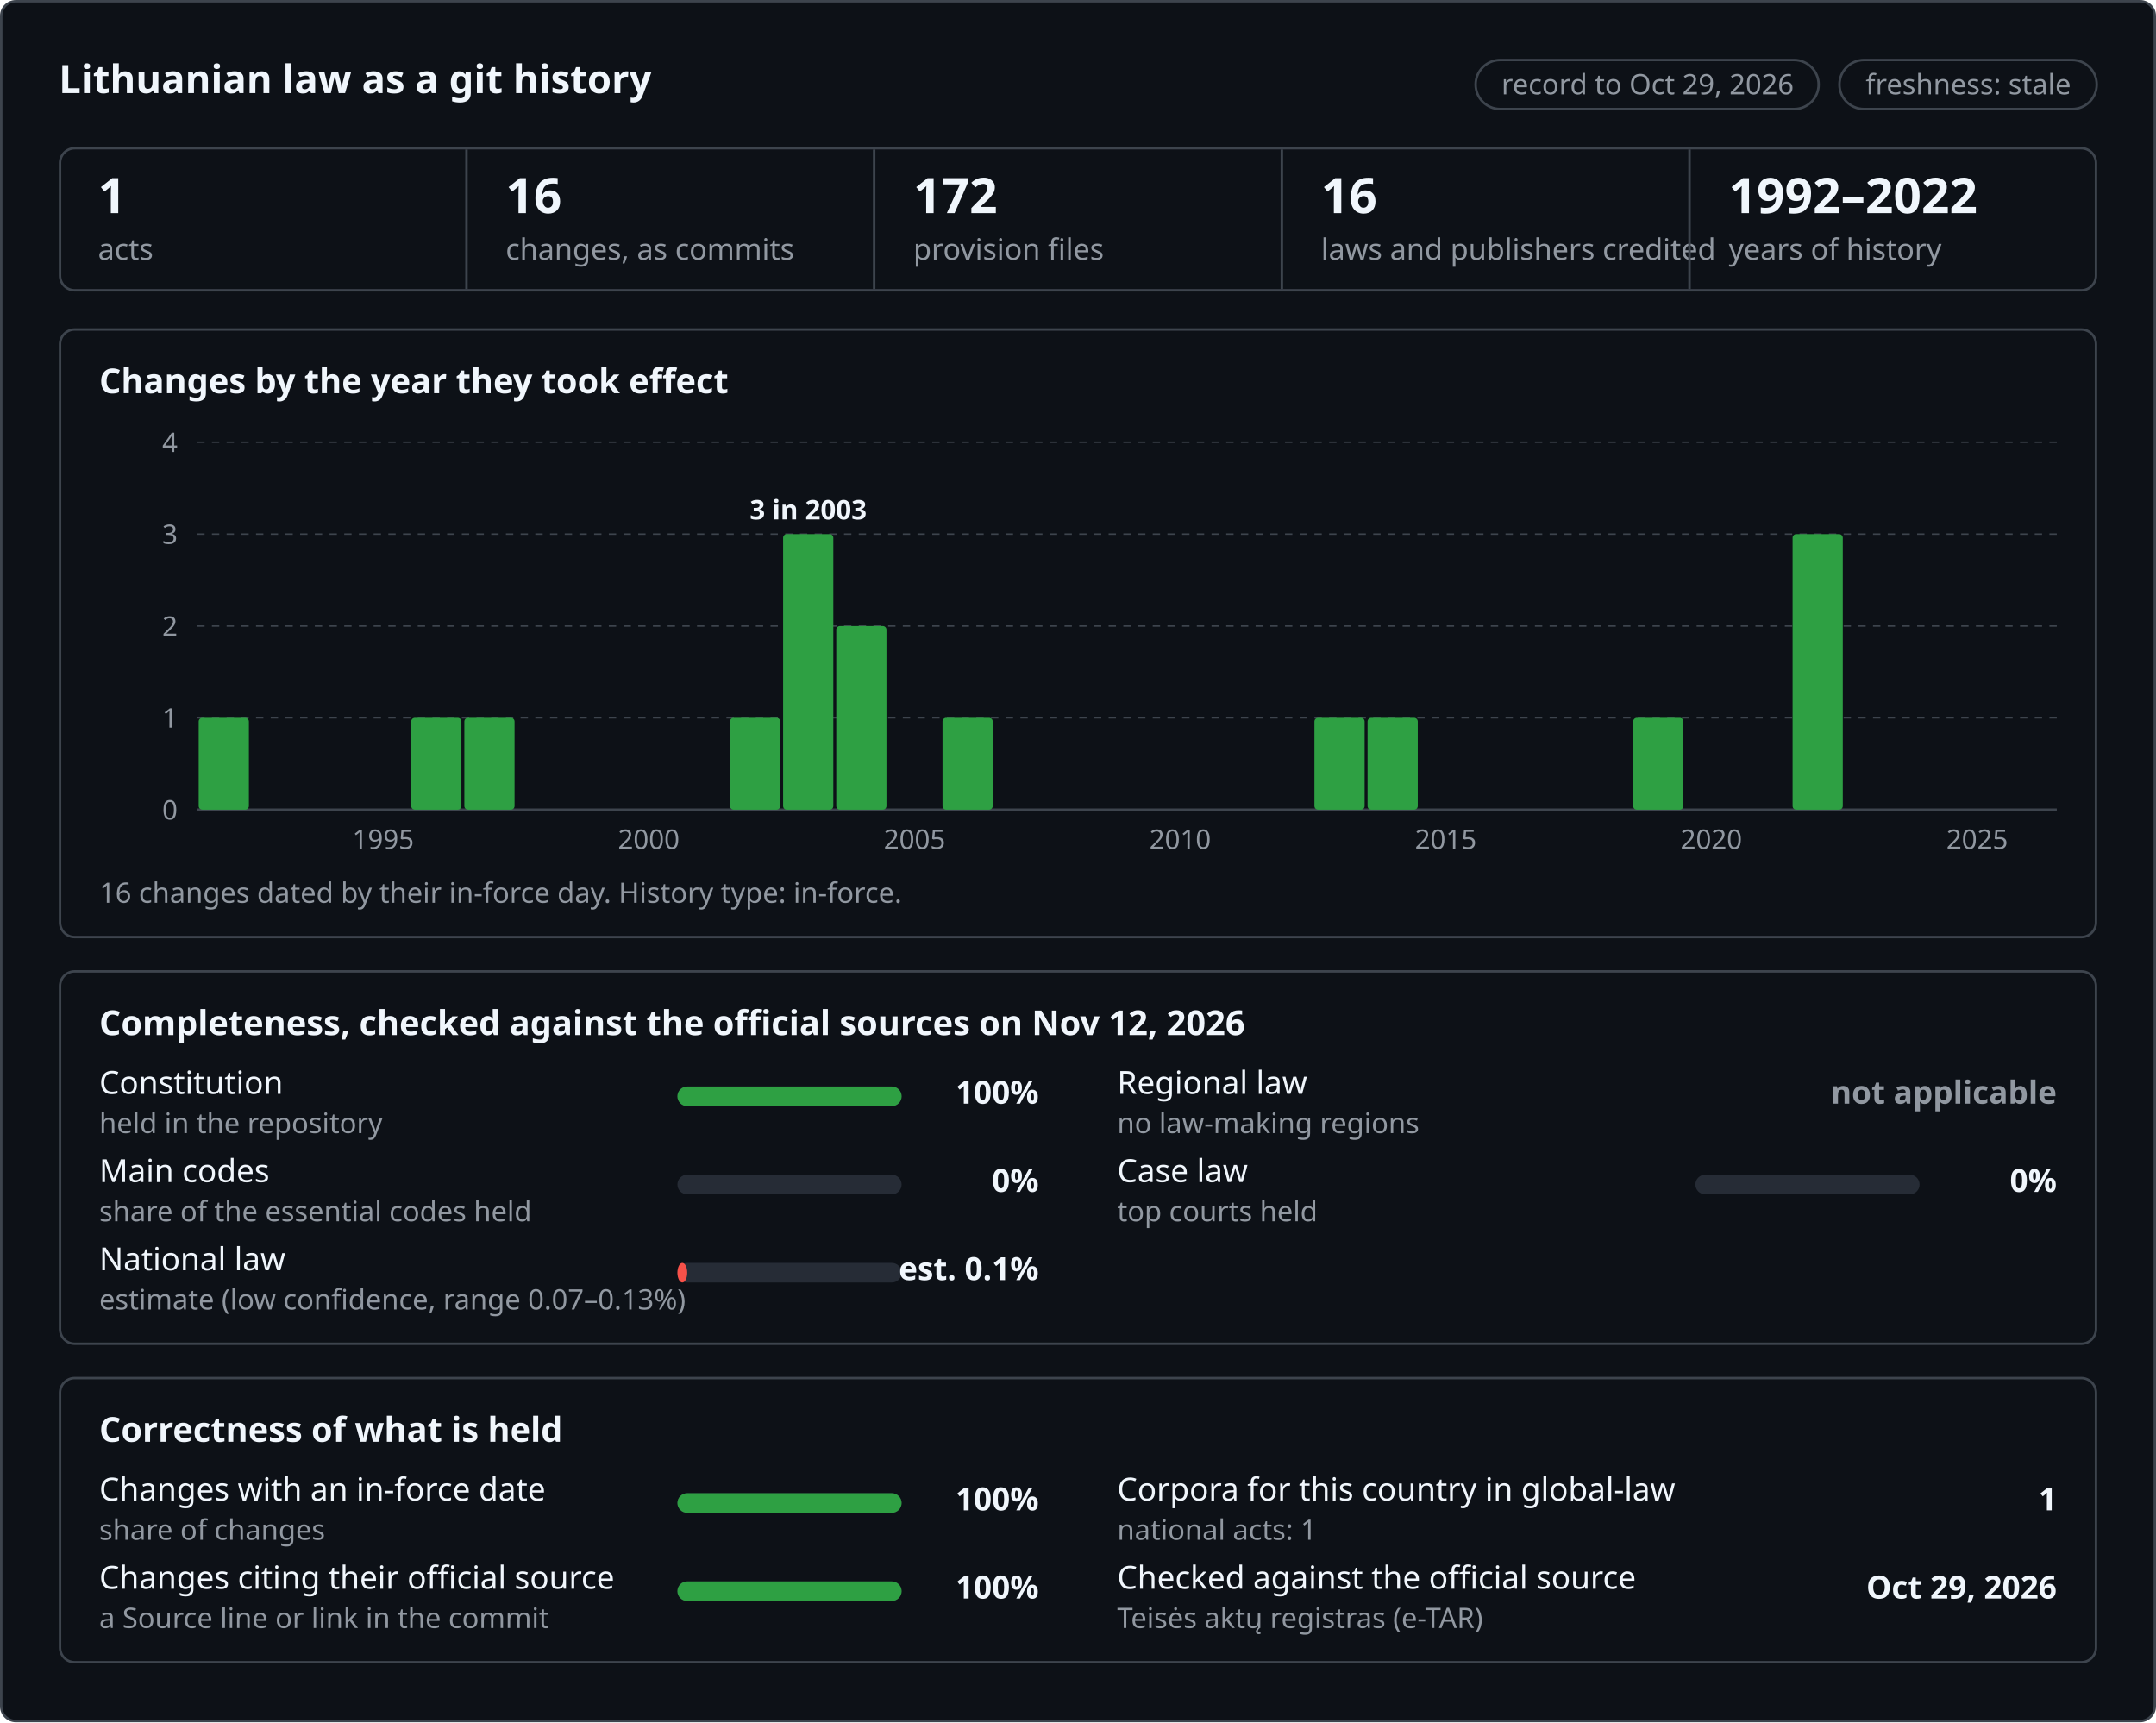
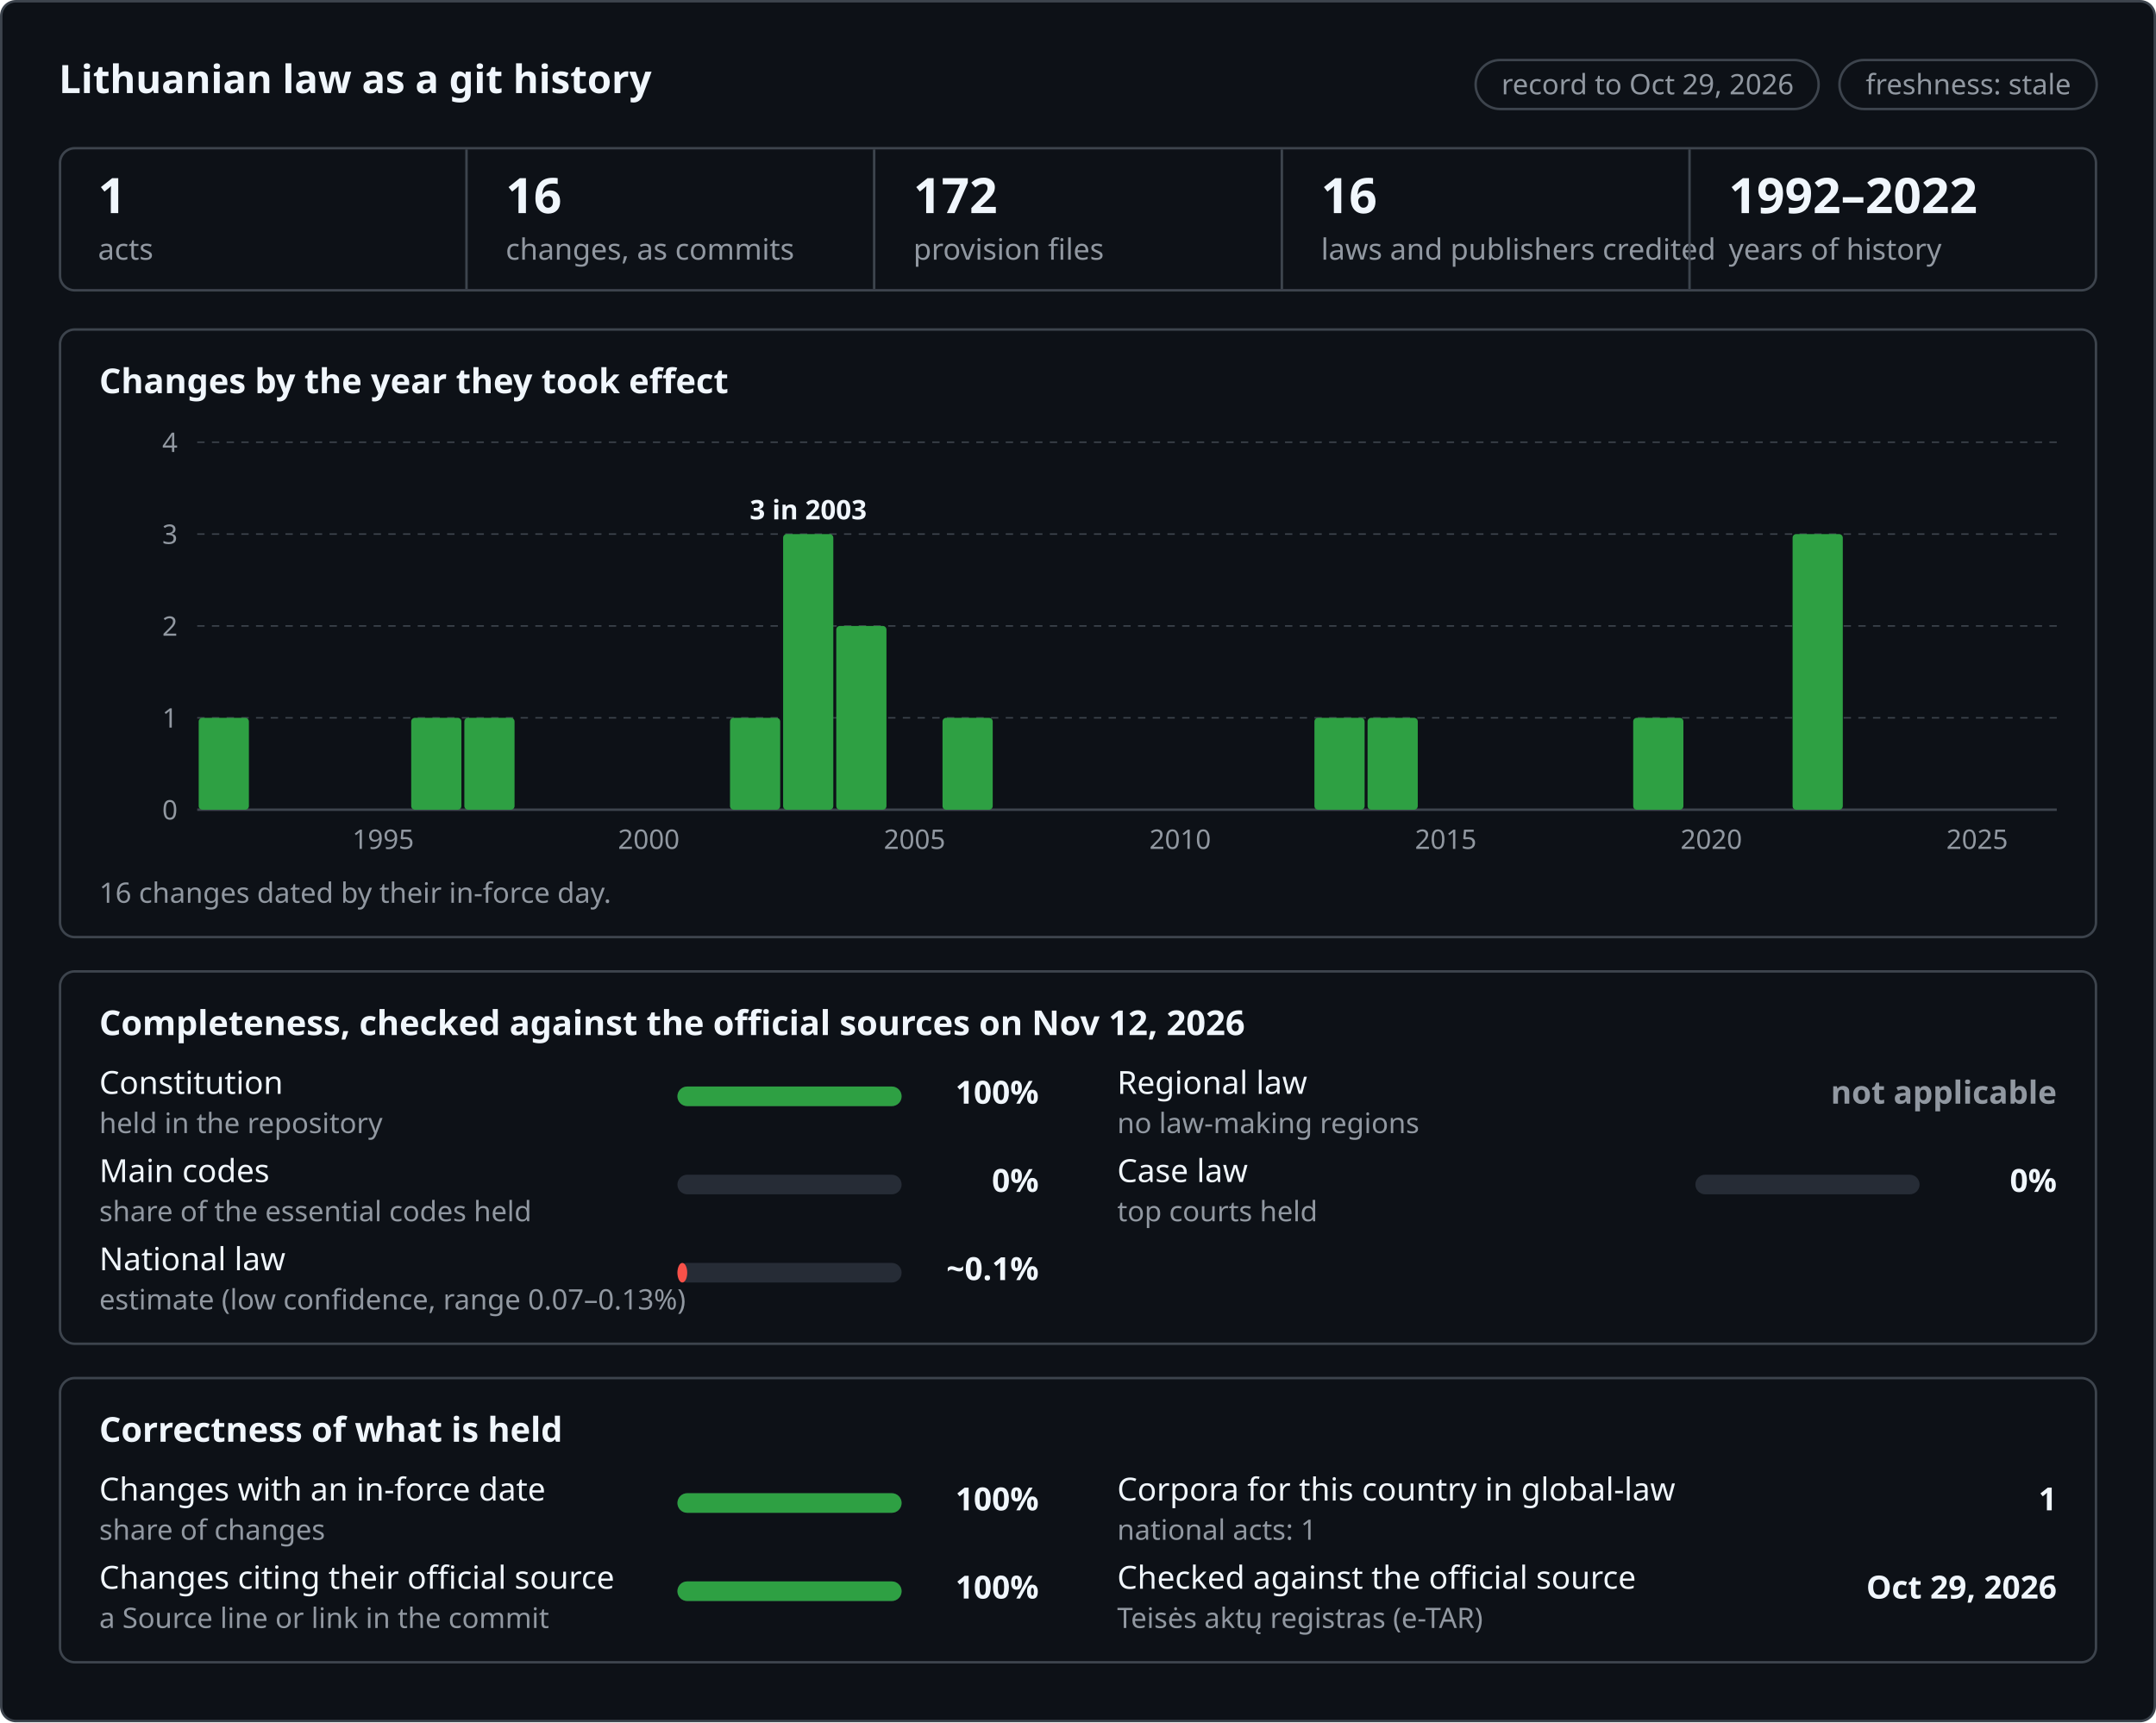
<svg xmlns="http://www.w3.org/2000/svg" width="880" height="703" viewBox="0 0 880 703" font-family="-apple-system,BlinkMacSystemFont,Segoe UI,Noto Sans,Helvetica,Arial,sans-serif">
  <rect x="0.5" y="0.5" width="879" height="702" rx="6" fill="#0d1117" stroke="#3d444d" />
  <text x="24" y="38" font-size="16" font-weight="600" fill="#f0f6fc">Lithuanian law as a git history</text>
  <rect x="602.3" y="24.5" width="140" height="20" rx="10" fill="none" stroke="#3d444d" />
  <text x="672.5" y="38.5" font-size="11.5" font-weight="500" text-anchor="middle" fill="#9198a1">record to Oct 29, 2026</text>
  <rect x="750.8" y="24.5" width="105" height="20" rx="10" fill="none" stroke="#3d444d" />
  <text x="803.4" y="38.5" font-size="11.5" font-weight="500" text-anchor="middle" fill="#9198a1">freshness: stale</text>
  <rect x="24.5" y="60.5" width="831" height="58" rx="6" fill="#0d1117" stroke="#3d444d" />
  <text x="40.0" y="87" font-size="20" font-weight="600" fill="#f0f6fc">1</text>
  <text x="40.0" y="106" font-size="12" fill="#9198a1">acts</text>
  <line x1="190.4" y1="61" x2="190.4" y2="118" stroke="#3d444d" />
  <text x="206.4" y="87" font-size="20" font-weight="600" fill="#f0f6fc">16</text>
  <text x="206.4" y="106" font-size="12" fill="#9198a1">changes, as commits</text>
  <line x1="356.8" y1="61" x2="356.8" y2="118" stroke="#3d444d" />
  <text x="372.8" y="87" font-size="20" font-weight="600" fill="#f0f6fc">172</text>
  <text x="372.8" y="106" font-size="12" fill="#9198a1">provision files</text>
  <line x1="523.2" y1="61" x2="523.2" y2="118" stroke="#3d444d" />
  <text x="539.2" y="87" font-size="20" font-weight="600" fill="#f0f6fc">16</text>
  <text x="539.2" y="106" font-size="12" fill="#9198a1" textLength="142" lengthAdjust="spacingAndGlyphs">laws and publishers credited</text>
  <line x1="689.6" y1="61" x2="689.6" y2="118" stroke="#3d444d" />
  <text x="705.6" y="87" font-size="20" font-weight="600" fill="#f0f6fc">1992–2022</text>
  <text x="705.6" y="106" font-size="12" fill="#9198a1">years of history</text>
  <rect x="24.5" y="134.5" width="831" height="248" rx="6" fill="#0d1117" stroke="#3d444d" />
  <text x="40.5" y="160.5" font-size="14" font-weight="600" fill="#f0f6fc">Changes by the year they took effect</text>
  <line x1="80.5" y1="330.5" x2="839.5" y2="330.5" stroke="#3d444d" stroke-width="1" />
  <text x="72.5" y="334.5" font-size="11" text-anchor="end" fill="#9198a1">0</text>
  <line x1="80.5" y1="293.0" x2="839.5" y2="293.0" stroke="#3d444d" stroke-width="0.6" stroke-dasharray="3 3" />
  <text x="72.5" y="297.0" font-size="11" text-anchor="end" fill="#9198a1">1</text>
  <line x1="80.5" y1="255.5" x2="839.5" y2="255.5" stroke="#3d444d" stroke-width="0.6" stroke-dasharray="3 3" />
  <text x="72.5" y="259.5" font-size="11" text-anchor="end" fill="#9198a1">2</text>
  <line x1="80.5" y1="218.0" x2="839.5" y2="218.0" stroke="#3d444d" stroke-width="0.6" stroke-dasharray="3 3" />
  <text x="72.5" y="222.0" font-size="11" text-anchor="end" fill="#9198a1">3</text>
  <line x1="80.5" y1="180.5" x2="839.5" y2="180.5" stroke="#3d444d" stroke-width="0.6" stroke-dasharray="3 3" />
  <text x="72.5" y="184.5" font-size="11" text-anchor="end" fill="#9198a1">4</text>
  <rect x="81.10" y="293.0" width="20.49" height="37.5" rx="1.5" fill="#2ea043" />
  <text x="156.4" y="346.5" font-size="11" text-anchor="middle" fill="#9198a1">1995</text>
  <rect x="167.84" y="293.0" width="20.49" height="37.5" rx="1.5" fill="#2ea043" />
  <rect x="189.53" y="293.0" width="20.49" height="37.5" rx="1.5" fill="#2ea043" />
  <text x="264.8" y="346.5" font-size="11" text-anchor="middle" fill="#9198a1">2000</text>
  <rect x="297.96" y="293.0" width="20.49" height="37.5" rx="1.5" fill="#2ea043" />
  <rect x="319.64" y="218.0" width="20.49" height="112.5" rx="1.5" fill="#2ea043" />
  <text x="329.9" y="212.0" font-size="11" font-weight="600" text-anchor="middle" fill="#f0f6fc">3 in 2003</text>
  <rect x="341.33" y="255.5" width="20.49" height="75.0" rx="1.5" fill="#2ea043" />
  <text x="373.3" y="346.5" font-size="11" text-anchor="middle" fill="#9198a1">2005</text>
  <rect x="384.70" y="293.0" width="20.49" height="37.5" rx="1.5" fill="#2ea043" />
  <text x="481.7" y="346.5" font-size="11" text-anchor="middle" fill="#9198a1">2010</text>
  <rect x="536.50" y="293.0" width="20.49" height="37.5" rx="1.5" fill="#2ea043" />
  <rect x="558.19" y="293.0" width="20.49" height="37.5" rx="1.5" fill="#2ea043" />
  <text x="590.1" y="346.5" font-size="11" text-anchor="middle" fill="#9198a1">2015</text>
  <rect x="666.61" y="293.0" width="20.49" height="37.5" rx="1.5" fill="#2ea043" />
  <text x="698.5" y="346.5" font-size="11" text-anchor="middle" fill="#9198a1">2020</text>
  <rect x="731.67" y="218.0" width="20.49" height="112.5" rx="1.5" fill="#2ea043" />
  <text x="807.0" y="346.5" font-size="11" text-anchor="middle" fill="#9198a1">2025</text>
-   <text x="40.5" y="368.5" font-size="11.5" fill="#9198a1">16 changes dated by their in-force day. History type: in-force.</text>
+   <text x="40.5" y="368.5" font-size="11.5" fill="#9198a1">16 changes dated by their in-force day.</text>
  <rect x="24.5" y="396.5" width="831" height="152" rx="6" fill="#0d1117" stroke="#3d444d" />
  <text x="40.5" y="422.5" font-size="14" font-weight="600" fill="#f0f6fc">Completeness, checked against the official sources on Nov 12, 2026</text>
  <text x="40.5" y="446.5" font-size="13" fill="#f0f6fc">Constitution</text>
  <text x="40.5" y="462.5" font-size="11.5" fill="#9198a1">held in the repository</text>
  <g>
    <rect x="276.5" y="443.5" width="91.5" height="8" rx="4" fill="#262c36" />
    <rect x="276.5" y="443.5" width="91.5" height="8" rx="4" fill="#2ea043" />
  </g>
  <text x="424.0" y="450.5" font-size="13" font-weight="600" text-anchor="end" fill="#f0f6fc">100%</text>
  <text x="40.5" y="482.5" font-size="13" fill="#f0f6fc">Main codes</text>
  <text x="40.5" y="498.5" font-size="11.5" fill="#9198a1">share of the essential codes held</text>
  <g>
    <rect x="276.5" y="479.5" width="91.5" height="8" rx="4" fill="#262c36" />
  </g>
  <text x="424.0" y="486.5" font-size="13" font-weight="600" text-anchor="end" fill="#f0f6fc">0%</text>
  <text x="40.5" y="518.5" font-size="13" fill="#f0f6fc">National law</text>
  <text x="40.5" y="534.5" font-size="11.5" fill="#9198a1">estimate (low confidence, range 0.07–0.13%)</text>
  <g>
    <rect x="276.5" y="515.5" width="91.5" height="8" rx="4" fill="#262c36" />
    <rect x="276.5" y="515.5" width="4.0" height="8" rx="4" fill="#f85149" />
  </g>
-   <text x="424.0" y="522.5" font-size="13" font-weight="600" text-anchor="end" fill="#f0f6fc">est. 0.1%</text>
+   <text x="424.0" y="522.5" font-size="13" font-weight="600" text-anchor="end" fill="#f0f6fc">~0.1%</text>
  <text x="456.0" y="446.5" font-size="13" fill="#f0f6fc">Regional law</text>
  <text x="456.0" y="462.5" font-size="11.5" fill="#9198a1">no law-making regions</text>
  <text x="839.5" y="450.5" font-size="13" font-weight="600" text-anchor="end" fill="#9198a1">not applicable</text>
  <text x="456.0" y="482.5" font-size="13" fill="#f0f6fc">Case law</text>
  <text x="456.0" y="498.5" font-size="11.5" fill="#9198a1">top courts held</text>
  <g>
    <rect x="692.0" y="479.5" width="91.5" height="8" rx="4" fill="#262c36" />
  </g>
  <text x="839.5" y="486.5" font-size="13" font-weight="600" text-anchor="end" fill="#f0f6fc">0%</text>
  <rect x="24.5" y="562.5" width="831" height="116" rx="6" fill="#0d1117" stroke="#3d444d" />
  <text x="40.5" y="588.5" font-size="14" font-weight="600" fill="#f0f6fc">Correctness of what is held</text>
  <text x="40.5" y="612.5" font-size="13" fill="#f0f6fc">Changes with an in-force date</text>
  <text x="40.5" y="628.5" font-size="11.5" fill="#9198a1">share of changes</text>
  <g>
    <rect x="276.5" y="609.5" width="91.5" height="8" rx="4" fill="#262c36" />
    <rect x="276.5" y="609.5" width="91.5" height="8" rx="4" fill="#2ea043" />
  </g>
  <text x="424.0" y="616.5" font-size="13" font-weight="600" text-anchor="end" fill="#f0f6fc">100%</text>
  <text x="40.5" y="648.5" font-size="13" fill="#f0f6fc">Changes citing their official source</text>
  <text x="40.5" y="664.5" font-size="11.5" fill="#9198a1">a Source line or link in the commit</text>
  <g>
    <rect x="276.5" y="645.5" width="91.5" height="8" rx="4" fill="#262c36" />
    <rect x="276.5" y="645.5" width="91.5" height="8" rx="4" fill="#2ea043" />
  </g>
  <text x="424.0" y="652.5" font-size="13" font-weight="600" text-anchor="end" fill="#f0f6fc">100%</text>
  <text x="456.0" y="612.5" font-size="13" fill="#f0f6fc">Corpora for this country in global-law</text>
  <text x="456.0" y="628.5" font-size="11.5" fill="#9198a1">national acts: 1</text>
  <text x="839.5" y="616.5" font-size="13" font-weight="600" text-anchor="end" fill="#f0f6fc">1</text>
  <text x="456.0" y="648.5" font-size="13" fill="#f0f6fc">Checked against the official source</text>
  <text x="456.0" y="664.5" font-size="11.5" fill="#9198a1">Teisės aktų registras (e-TAR)</text>
  <text x="839.5" y="652.5" font-size="13" font-weight="600" text-anchor="end" fill="#f0f6fc">Oct 29, 2026</text>
</svg>
